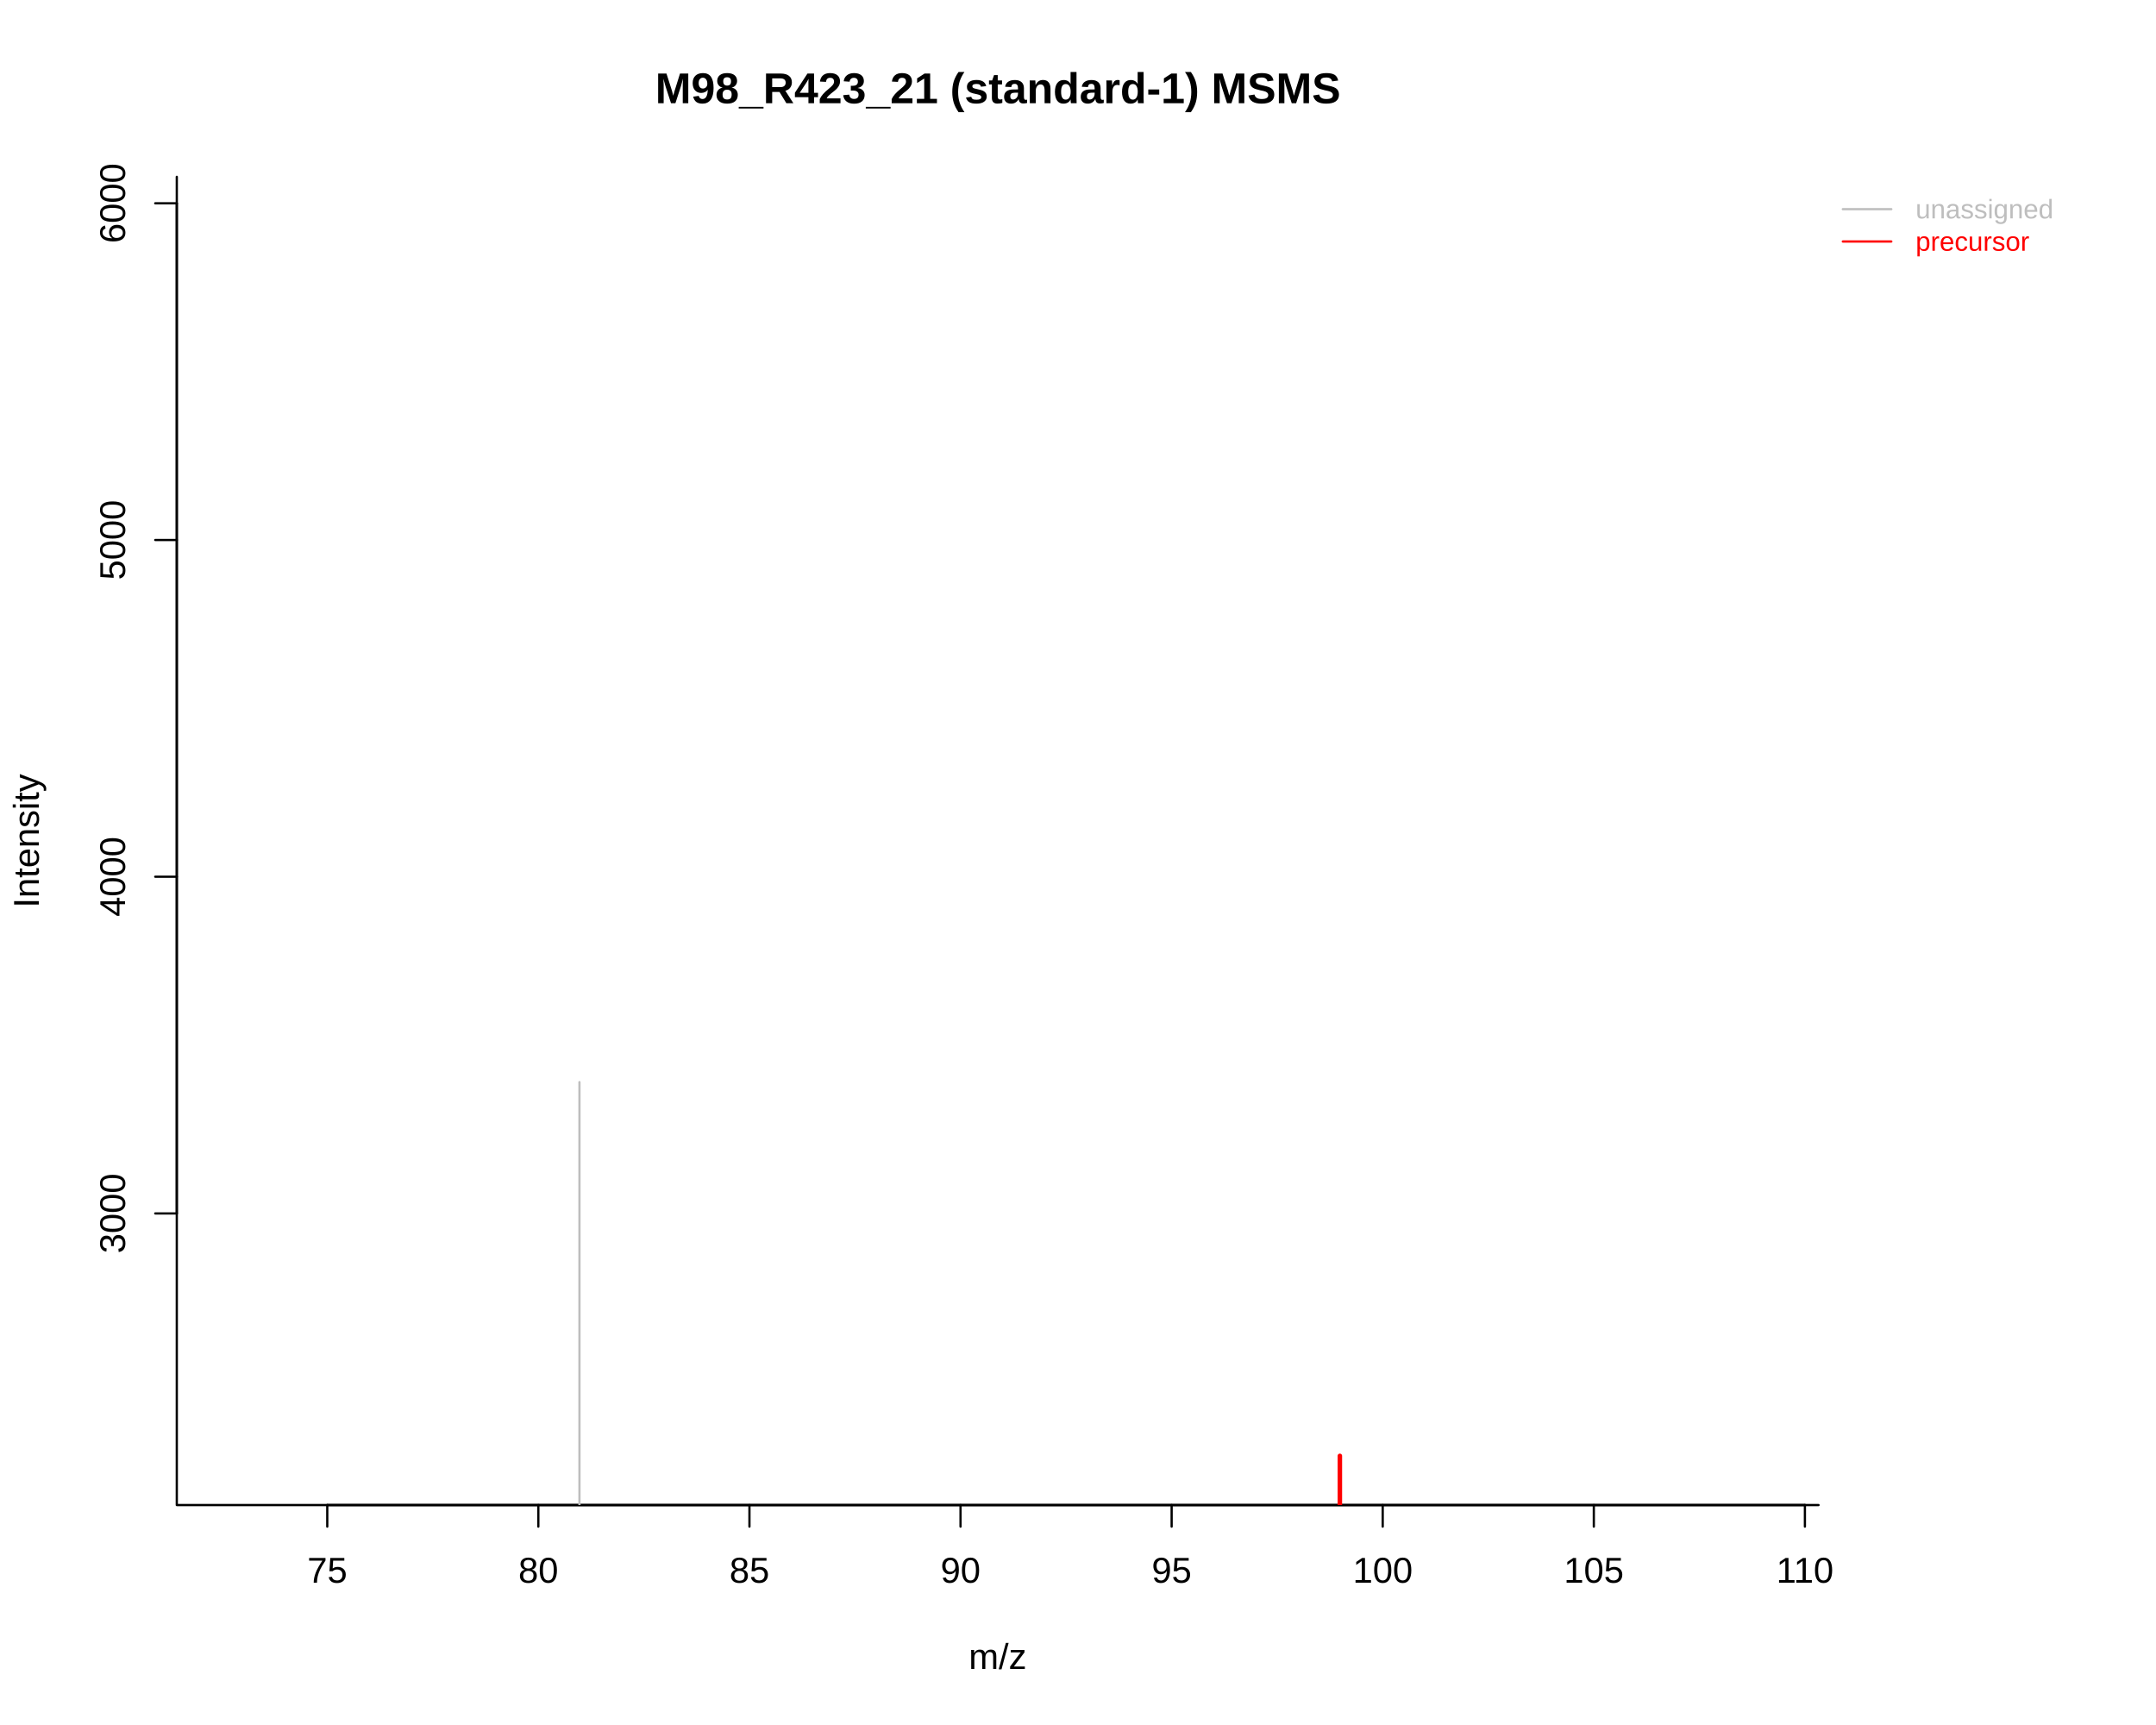
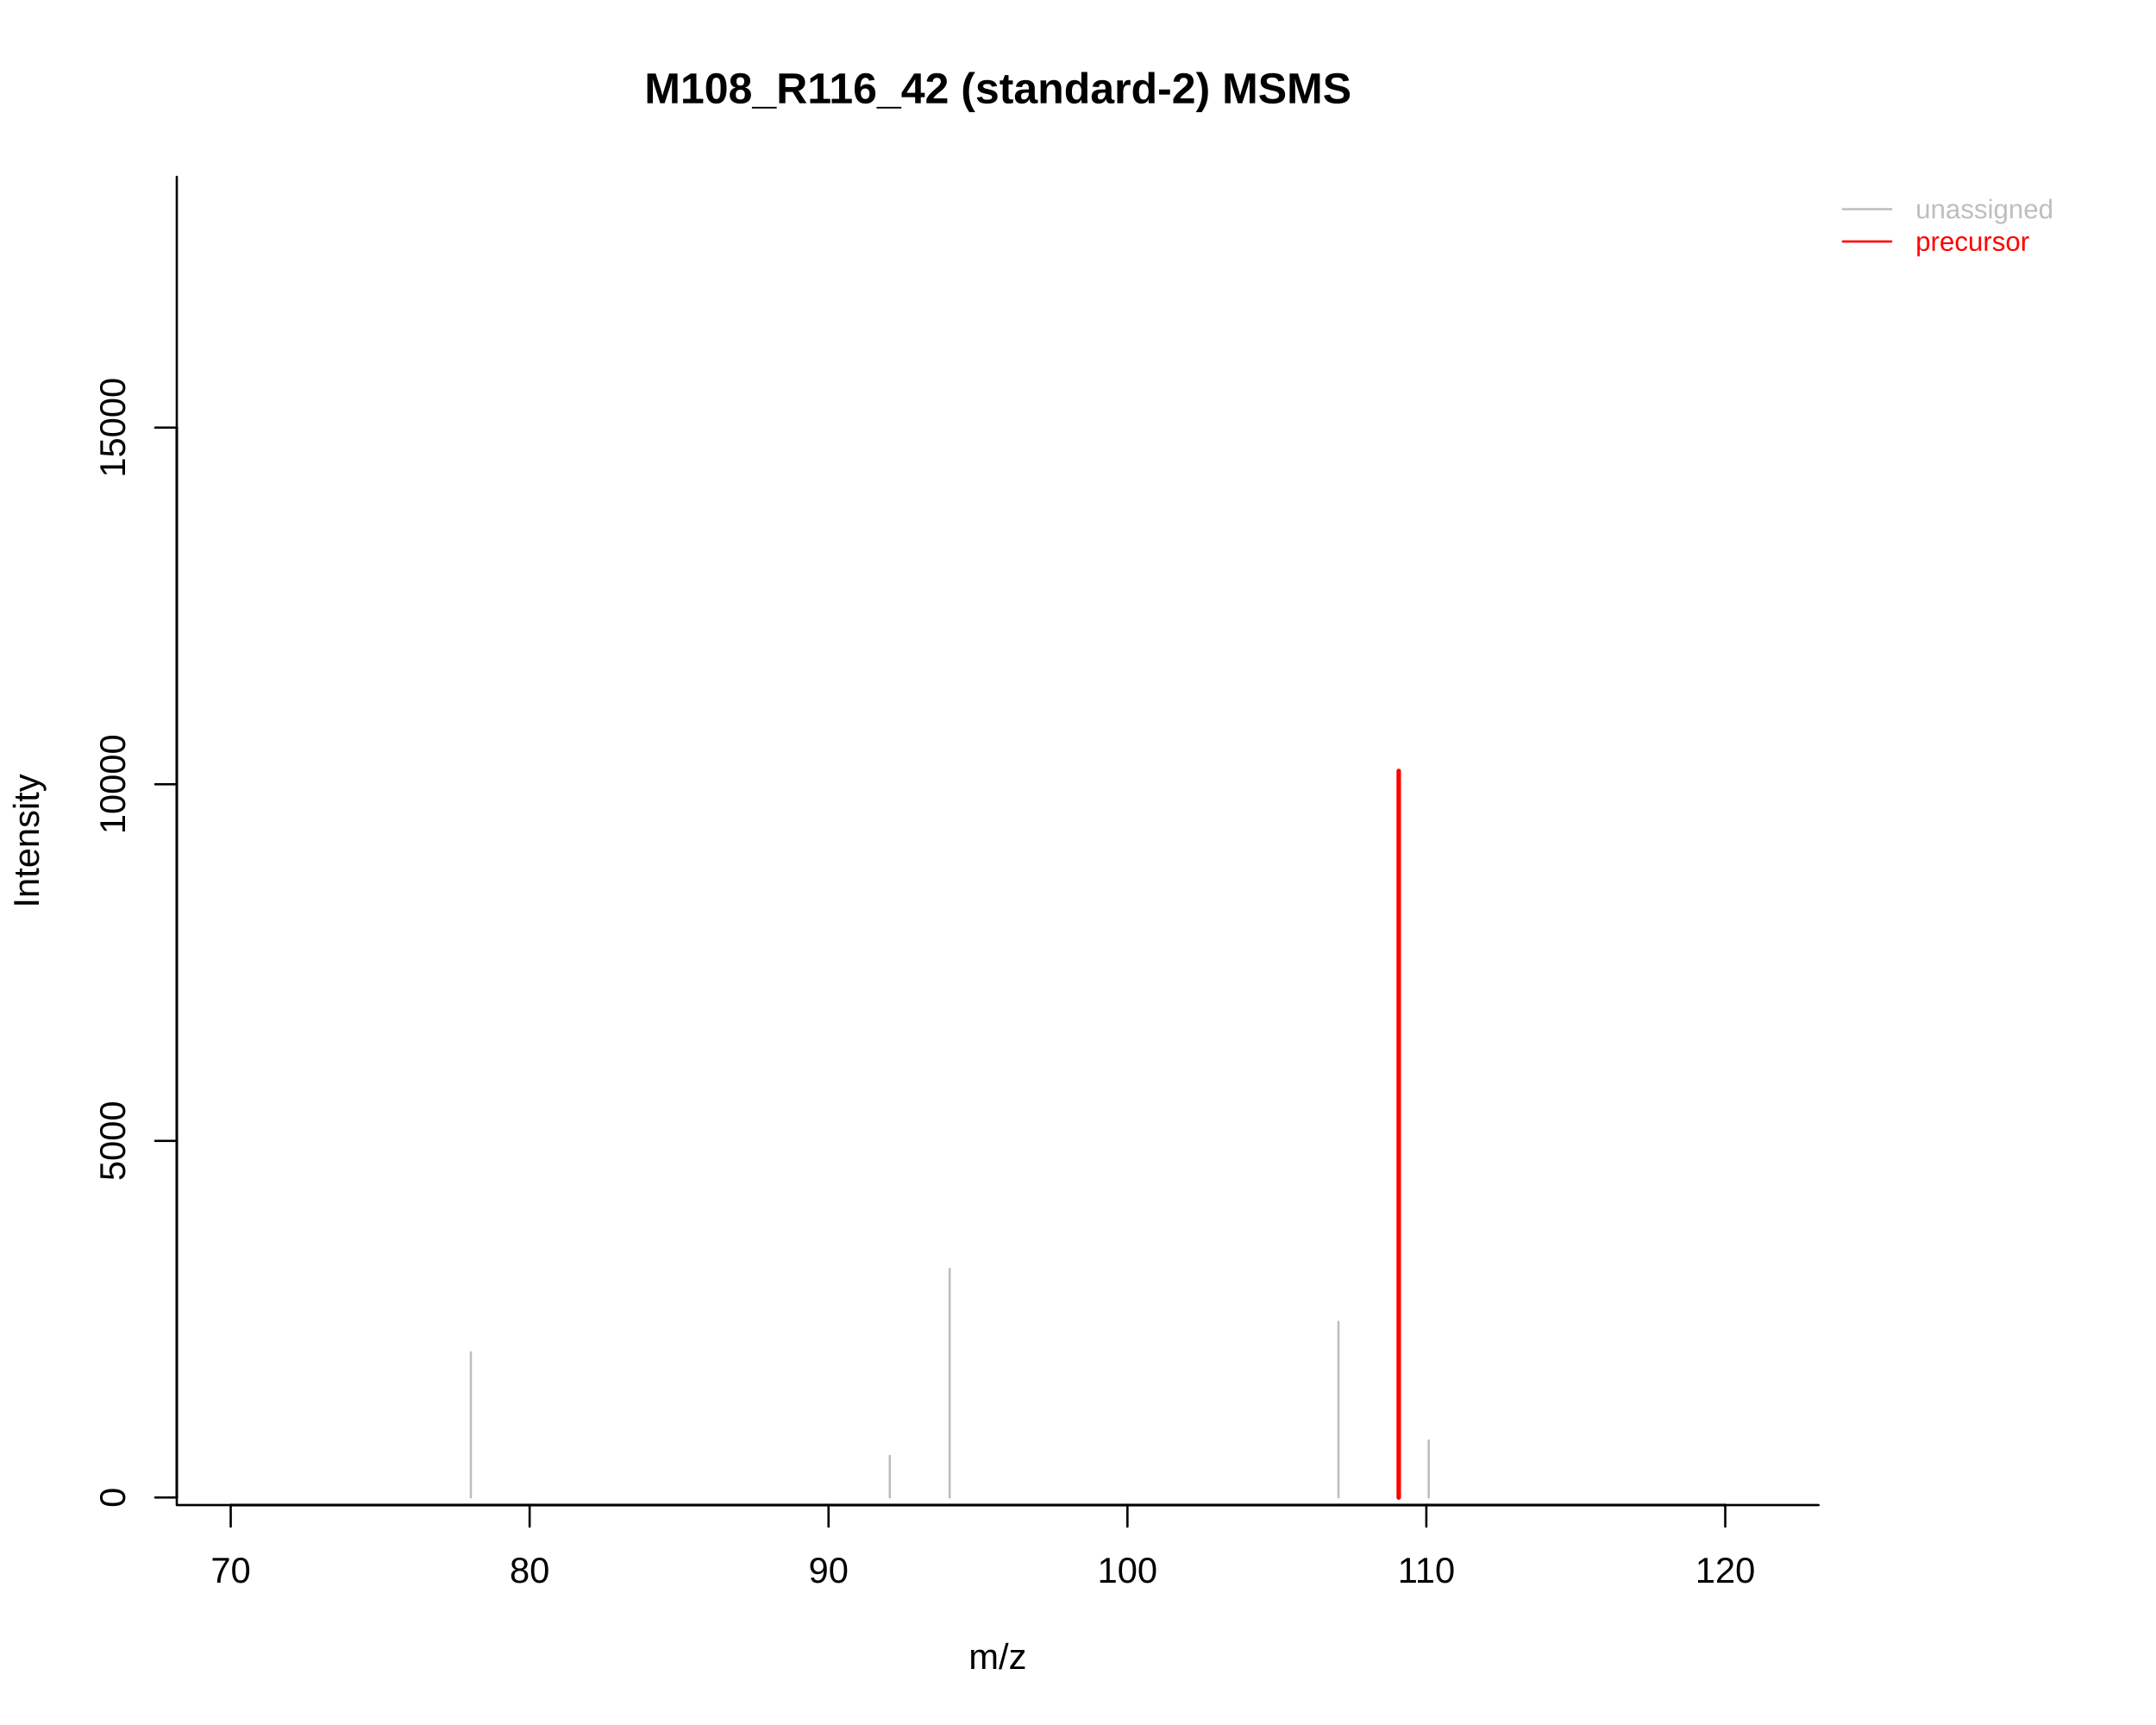
<svg xmlns="http://www.w3.org/2000/svg" viewBox="0 0 720.00 576.00">
  <defs>
    <style type="text/css">
    line, polyline, polygon, path, rect, circle {
      fill: none;
      stroke: #000000;
      stroke-linecap: round;
      stroke-linejoin: round;
      stroke-miterlimit: 10.00;
    }
  </style>
  </defs>
  <rect width="100%" height="100%" style="stroke: none; fill: #FFFFFF;" />
-   <line x1="109.29" y1="502.56" x2="602.75" y2="502.56" style="stroke-width: 0.75;" />
-   <line x1="109.29" y1="502.56" x2="109.29" y2="509.76" style="stroke-width: 0.75;" />
-   <line x1="179.78" y1="502.56" x2="179.78" y2="509.76" style="stroke-width: 0.75;" />
-   <line x1="250.28" y1="502.56" x2="250.28" y2="509.76" style="stroke-width: 0.75;" />
-   <line x1="320.77" y1="502.56" x2="320.77" y2="509.76" style="stroke-width: 0.75;" />
-   <line x1="391.27" y1="502.56" x2="391.27" y2="509.76" style="stroke-width: 0.75;" />
-   <line x1="461.76" y1="502.56" x2="461.76" y2="509.76" style="stroke-width: 0.75;" />
-   <line x1="532.26" y1="502.56" x2="532.26" y2="509.76" style="stroke-width: 0.75;" />
-   <line x1="602.75" y1="502.56" x2="602.75" y2="509.76" style="stroke-width: 0.75;" />
-   <text x="102.62" y="528.48" style="font-size: 12.00px; font-family: Liberation Sans;" textLength="13.34px" lengthAdjust="spacingAndGlyphs">75</text>
-   <text x="173.11" y="528.48" style="font-size: 12.00px; font-family: Liberation Sans;" textLength="13.34px" lengthAdjust="spacingAndGlyphs">80</text>
-   <text x="243.61" y="528.48" style="font-size: 12.00px; font-family: Liberation Sans;" textLength="13.34px" lengthAdjust="spacingAndGlyphs">85</text>
-   <text x="314.10" y="528.48" style="font-size: 12.00px; font-family: Liberation Sans;" textLength="13.34px" lengthAdjust="spacingAndGlyphs">90</text>
-   <text x="384.60" y="528.48" style="font-size: 12.00px; font-family: Liberation Sans;" textLength="13.34px" lengthAdjust="spacingAndGlyphs">95</text>
-   <text x="451.76" y="528.48" style="font-size: 12.00px; font-family: Liberation Sans;" textLength="20.02px" lengthAdjust="spacingAndGlyphs">100</text>
-   <text x="522.25" y="528.48" style="font-size: 12.00px; font-family: Liberation Sans;" textLength="20.02px" lengthAdjust="spacingAndGlyphs">105</text>
-   <text x="593.19" y="528.48" style="font-size: 12.00px; font-family: Liberation Sans;" textLength="19.12px" lengthAdjust="spacingAndGlyphs">110</text>
-   <line x1="59.04" y1="405.18" x2="59.04" y2="67.88" style="stroke-width: 0.75;" />
-   <line x1="59.04" y1="405.18" x2="51.84" y2="405.18" style="stroke-width: 0.75;" />
-   <line x1="59.04" y1="292.75" x2="51.84" y2="292.75" style="stroke-width: 0.75;" />
-   <line x1="59.04" y1="180.31" x2="51.84" y2="180.31" style="stroke-width: 0.75;" />
-   <line x1="59.04" y1="67.88" x2="51.84" y2="67.88" style="stroke-width: 0.75;" />
-   <text transform="translate(41.76,418.52) rotate(-90)" style="font-size: 12.00px; font-family: Liberation Sans;" textLength="26.69px" lengthAdjust="spacingAndGlyphs">3000</text>
-   <text transform="translate(41.76,306.09) rotate(-90)" style="font-size: 12.00px; font-family: Liberation Sans;" textLength="26.69px" lengthAdjust="spacingAndGlyphs">4000</text>
-   <text transform="translate(41.76,193.66) rotate(-90)" style="font-size: 12.00px; font-family: Liberation Sans;" textLength="26.69px" lengthAdjust="spacingAndGlyphs">5000</text>
-   <text transform="translate(41.76,81.22) rotate(-90)" style="font-size: 12.00px; font-family: Liberation Sans;" textLength="26.69px" lengthAdjust="spacingAndGlyphs">6000</text>
+   <line x1="77.05" y1="502.56" x2="576.15" y2="502.56" style="stroke-width: 0.75;" />
+   <line x1="77.05" y1="502.56" x2="77.05" y2="509.76" style="stroke-width: 0.75;" />
+   <line x1="176.87" y1="502.56" x2="176.87" y2="509.76" style="stroke-width: 0.75;" />
+   <line x1="276.69" y1="502.56" x2="276.69" y2="509.76" style="stroke-width: 0.75;" />
+   <line x1="376.51" y1="502.56" x2="376.51" y2="509.76" style="stroke-width: 0.75;" />
+   <line x1="476.33" y1="502.56" x2="476.33" y2="509.76" style="stroke-width: 0.75;" />
+   <line x1="576.15" y1="502.56" x2="576.15" y2="509.76" style="stroke-width: 0.75;" />
+   <text x="70.38" y="528.48" style="font-size: 12.00px; font-family: Liberation Sans;" textLength="13.34px" lengthAdjust="spacingAndGlyphs">70</text>
+   <text x="170.20" y="528.48" style="font-size: 12.00px; font-family: Liberation Sans;" textLength="13.34px" lengthAdjust="spacingAndGlyphs">80</text>
+   <text x="270.02" y="528.48" style="font-size: 12.00px; font-family: Liberation Sans;" textLength="13.34px" lengthAdjust="spacingAndGlyphs">90</text>
+   <text x="366.50" y="528.48" style="font-size: 12.00px; font-family: Liberation Sans;" textLength="20.02px" lengthAdjust="spacingAndGlyphs">100</text>
+   <text x="466.77" y="528.48" style="font-size: 12.00px; font-family: Liberation Sans;" textLength="19.12px" lengthAdjust="spacingAndGlyphs">110</text>
+   <text x="566.15" y="528.48" style="font-size: 12.00px; font-family: Liberation Sans;" textLength="20.02px" lengthAdjust="spacingAndGlyphs">120</text>
+   <line x1="59.04" y1="500.04" x2="59.04" y2="142.79" style="stroke-width: 0.75;" />
+   <line x1="59.04" y1="500.04" x2="51.84" y2="500.04" style="stroke-width: 0.75;" />
+   <line x1="59.04" y1="380.96" x2="51.84" y2="380.96" style="stroke-width: 0.75;" />
+   <line x1="59.04" y1="261.87" x2="51.84" y2="261.87" style="stroke-width: 0.75;" />
+   <line x1="59.04" y1="142.79" x2="51.84" y2="142.79" style="stroke-width: 0.75;" />
+   <text transform="translate(41.76,503.38) rotate(-90)" style="font-size: 12.00px; font-family: Liberation Sans;" textLength="6.67px" lengthAdjust="spacingAndGlyphs">0</text>
+   <text transform="translate(41.76,394.30) rotate(-90)" style="font-size: 12.00px; font-family: Liberation Sans;" textLength="26.69px" lengthAdjust="spacingAndGlyphs">5000</text>
+   <text transform="translate(41.76,278.55) rotate(-90)" style="font-size: 12.00px; font-family: Liberation Sans;" textLength="33.36px" lengthAdjust="spacingAndGlyphs">10000</text>
+   <text transform="translate(41.76,159.47) rotate(-90)" style="font-size: 12.00px; font-family: Liberation Sans;" textLength="33.36px" lengthAdjust="spacingAndGlyphs">15000</text>
  <polyline points="59.04,59.04 59.04,502.56 607.31,502.56 " style="stroke-width: 0.75;" />
  <defs>
    <clipPath id="cpMC4wMHw2MzcuNTV8NTc2LjAwfDAuMDA=">
      <rect x="0.00" y="0.00" width="637.55" height="576.00" />
    </clipPath>
  </defs>
  <g clip-path="url(#cpMC4wMHw2MzcuNTV8NTc2LjAwfDAuMDA=)">
-     <text x="218.82" y="34.47" style="font-size: 14.40px; font-weight: bold; font-family: Liberation Sans;" textLength="228.70px" lengthAdjust="spacingAndGlyphs">M98_R423_21 (standard-1) MSMS</text>
+     <text x="215.22" y="34.47" style="font-size: 14.40px; font-weight: bold; font-family: Liberation Sans;" textLength="235.91px" lengthAdjust="spacingAndGlyphs">M108_R116_42 (standard-2) MSMS</text>
  </g>
  <g clip-path="url(#cpMC4wMHw2MzcuNTV8NTc2LjAwfDAuMDA=)">
    <text x="323.51" y="557.28" style="font-size: 12.00px; font-family: Liberation Sans;" textLength="19.33px" lengthAdjust="spacingAndGlyphs">m/z</text>
  </g>
  <g clip-path="url(#cpMC4wMHw2MzcuNTV8NTc2LjAwfDAuMDA=)">
    <text transform="translate(12.96,303.14) rotate(-90)" style="font-size: 12.00px; font-family: Liberation Sans;" textLength="44.67px" lengthAdjust="spacingAndGlyphs">Intensity</text>
  </g>
  <defs>
    <clipPath id="cpNTkuMDR8NjA3LjMxfDUwMi41Nnw1OS4wNA==">
      <rect x="59.04" y="59.04" width="548.27" height="443.52" />
    </clipPath>
  </defs>
-   <line x1="193.51" y1="576.00" x2="193.51" y2="361.33" style="stroke-width: 0.75; stroke: #BEBEBE;" clip-path="url(#cpNTkuMDR8NjA3LjMxfDUwMi41Nnw1OS4wNA==)" />
-   <line x1="447.45" y1="576.00" x2="447.45" y2="486.13" style="stroke-width: 1.50; stroke: #FF0000;" clip-path="url(#cpNTkuMDR8NjA3LjMxfDUwMi41Nnw1OS4wNA==)" />
+   <line x1="157.24" y1="500.04" x2="157.24" y2="451.52" style="stroke-width: 0.75; stroke: #BEBEBE;" clip-path="url(#cpNTkuMDR8NjA3LjMxfDUwMi41Nnw1OS4wNA==)" />
+   <line x1="297.15" y1="500.04" x2="297.15" y2="486.13" style="stroke-width: 0.75; stroke: #BEBEBE;" clip-path="url(#cpNTkuMDR8NjA3LjMxfDUwMi41Nnw1OS4wNA==)" />
+   <line x1="317.14" y1="500.04" x2="317.14" y2="423.67" style="stroke-width: 0.75; stroke: #BEBEBE;" clip-path="url(#cpNTkuMDR8NjA3LjMxfDUwMi41Nnw1OS4wNA==)" />
+   <line x1="446.99" y1="500.04" x2="446.99" y2="441.36" style="stroke-width: 0.75; stroke: #BEBEBE;" clip-path="url(#cpNTkuMDR8NjA3LjMxfDUwMi41Nnw1OS4wNA==)" />
+   <line x1="467.11" y1="500.04" x2="467.11" y2="257.43" style="stroke-width: 1.50; stroke: #FF0000;" clip-path="url(#cpNTkuMDR8NjA3LjMxfDUwMi41Nnw1OS4wNA==)" />
+   <line x1="477.12" y1="500.04" x2="477.12" y2="480.96" style="stroke-width: 0.75; stroke: #BEBEBE;" clip-path="url(#cpNTkuMDR8NjA3LjMxfDUwMi41Nnw1OS4wNA==)" />
  <defs>
    <clipPath id="cpMC4wMHw3MjAuMDB8NTc2LjAwfDAuMDA=">
      <rect x="0.00" y="0.00" width="720.00" height="576.00" />
    </clipPath>
  </defs>
  <line x1="615.41" y1="69.84" x2="631.61" y2="69.84" style="stroke-width: 0.75; stroke: #BEBEBE;" clip-path="url(#cpMC4wMHw3MjAuMDB8NTc2LjAwfDAuMDA=)" />
  <line x1="615.41" y1="80.64" x2="631.61" y2="80.64" style="stroke-width: 0.75; stroke: #FF0000;" clip-path="url(#cpMC4wMHw3MjAuMDB8NTc2LjAwfDAuMDA=)" />
  <g clip-path="url(#cpMC4wMHw3MjAuMDB8NTc2LjAwfDAuMDA=)">
    <text x="639.71" y="72.93" style="font-size: 9.00px; fill: #BEBEBE; font-family: Liberation Sans;" textLength="46.00px" lengthAdjust="spacingAndGlyphs">unassigned</text>
  </g>
  <g clip-path="url(#cpMC4wMHw3MjAuMDB8NTc2LjAwfDAuMDA=)">
    <text x="639.71" y="83.73" style="font-size: 9.00px; fill: #FF0000; font-family: Liberation Sans;" textLength="38.00px" lengthAdjust="spacingAndGlyphs">precursor</text>
  </g>
</svg>
